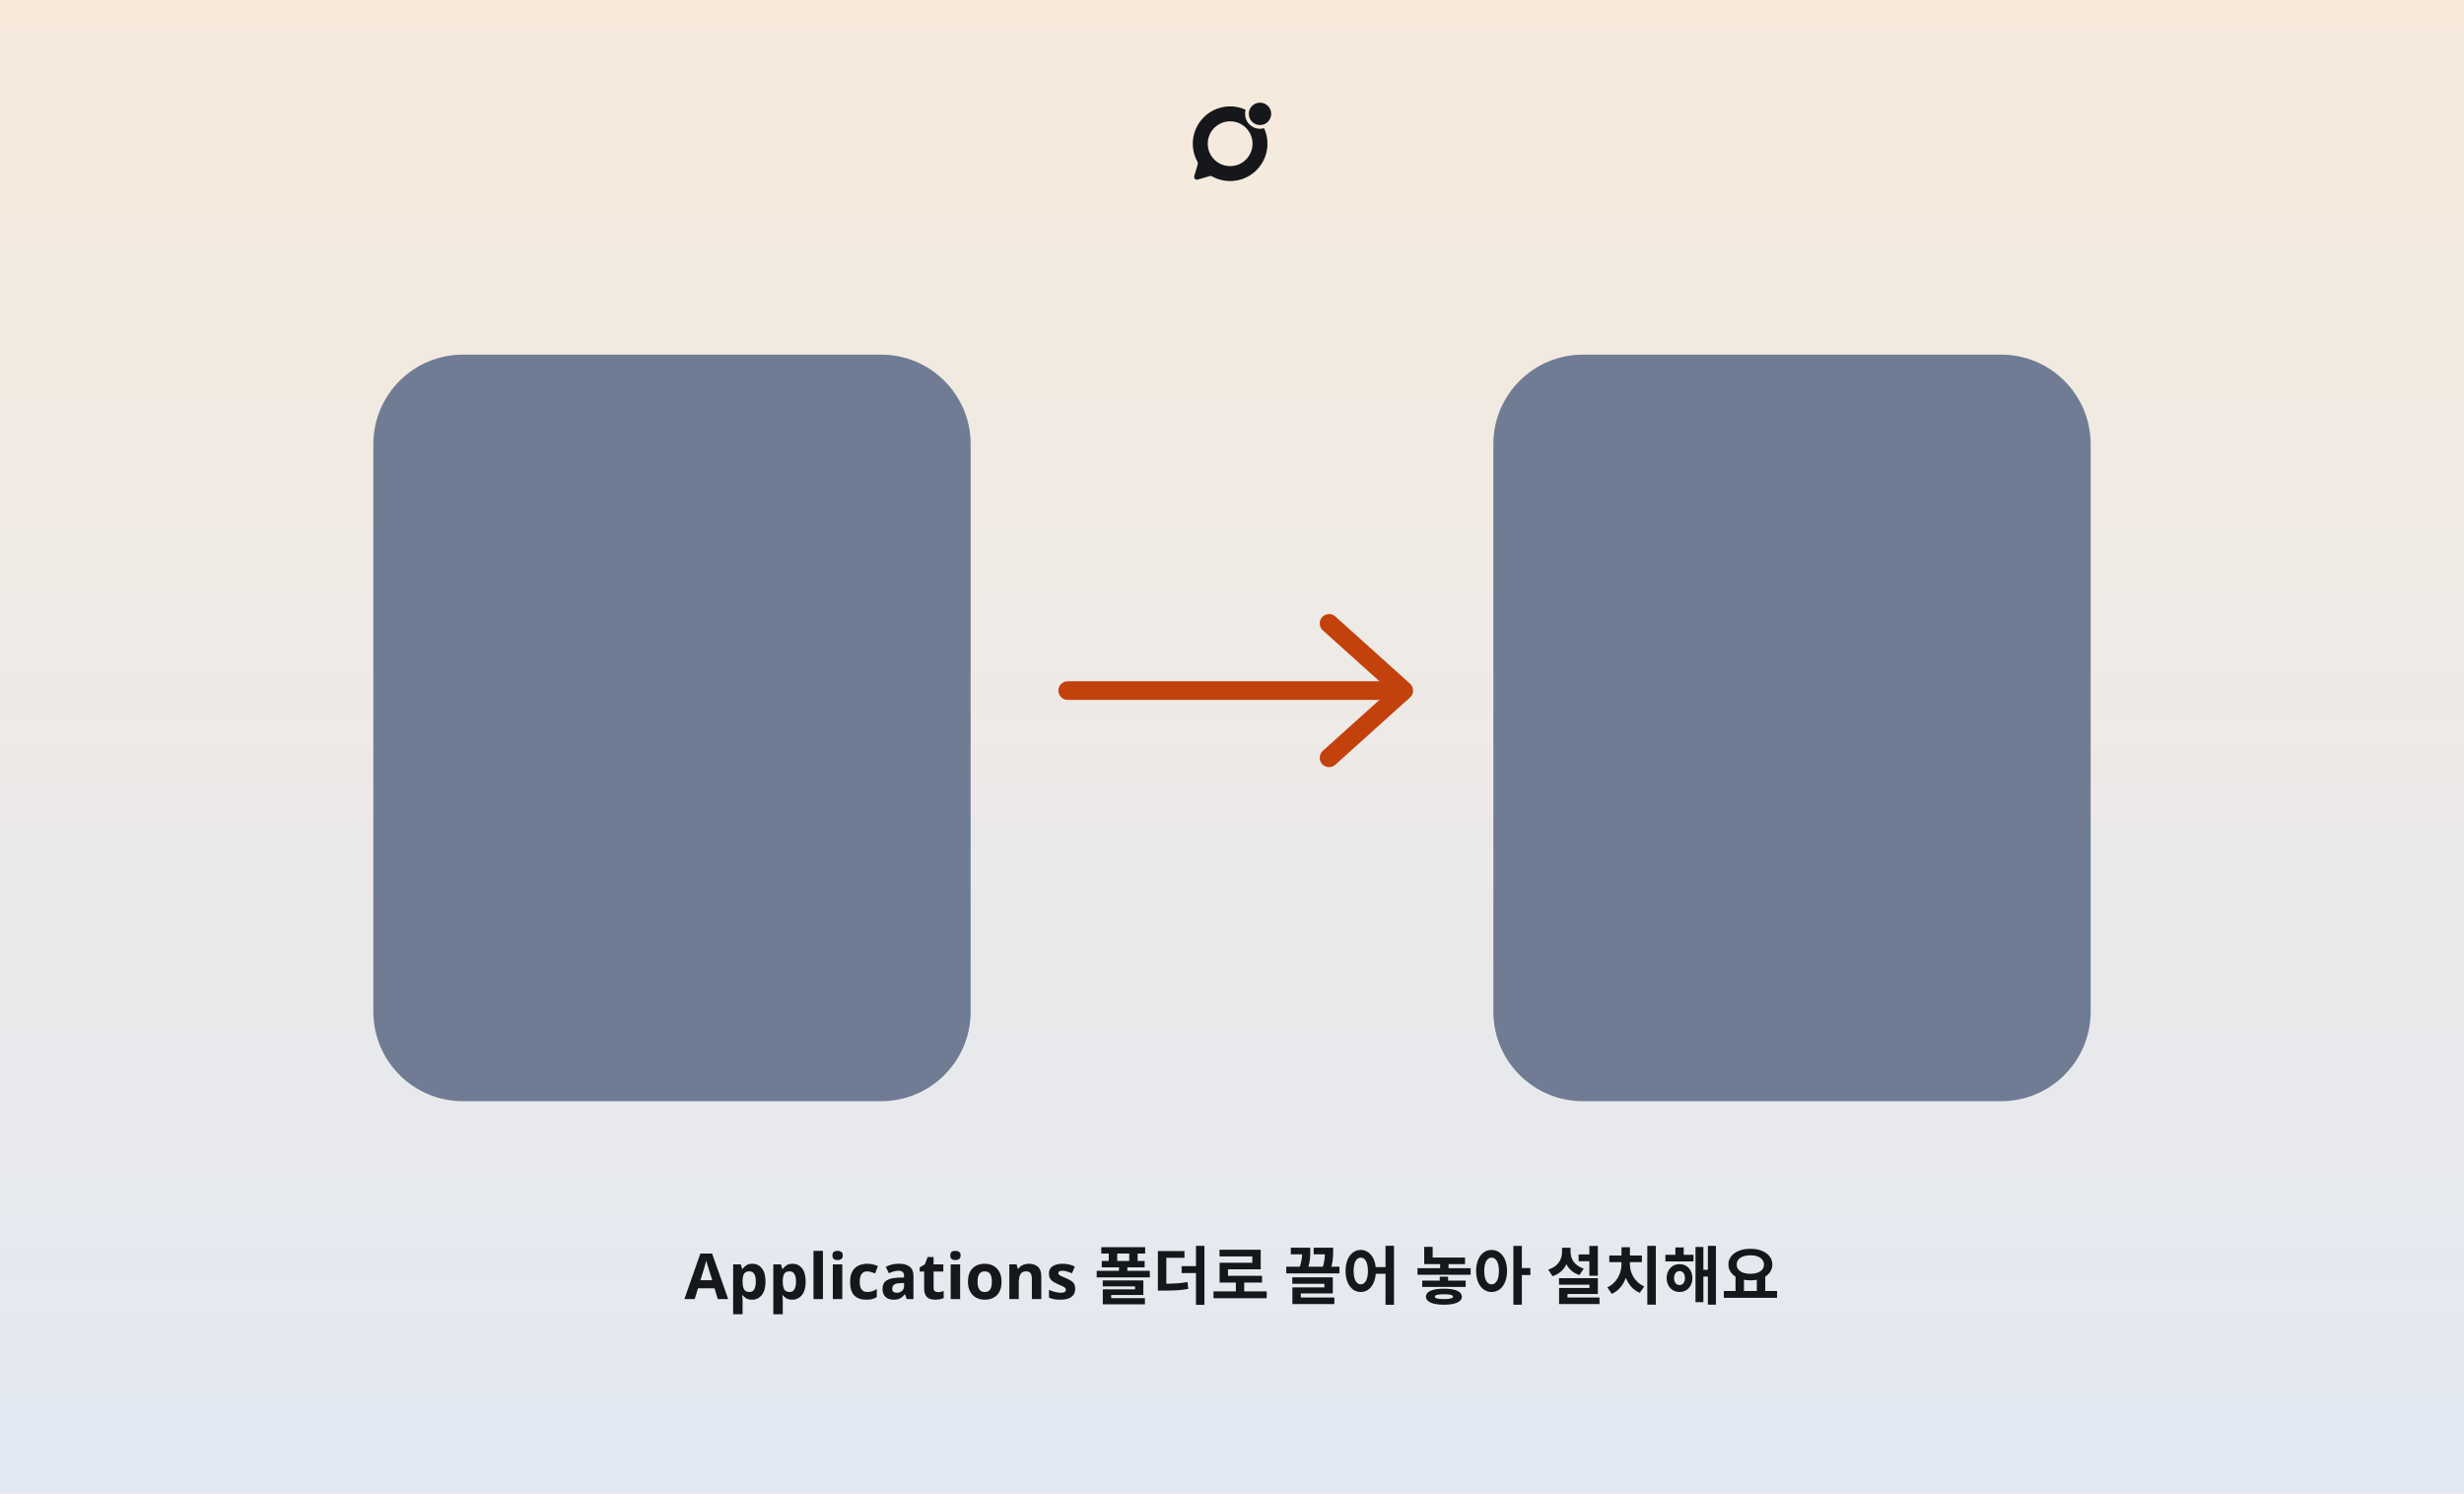
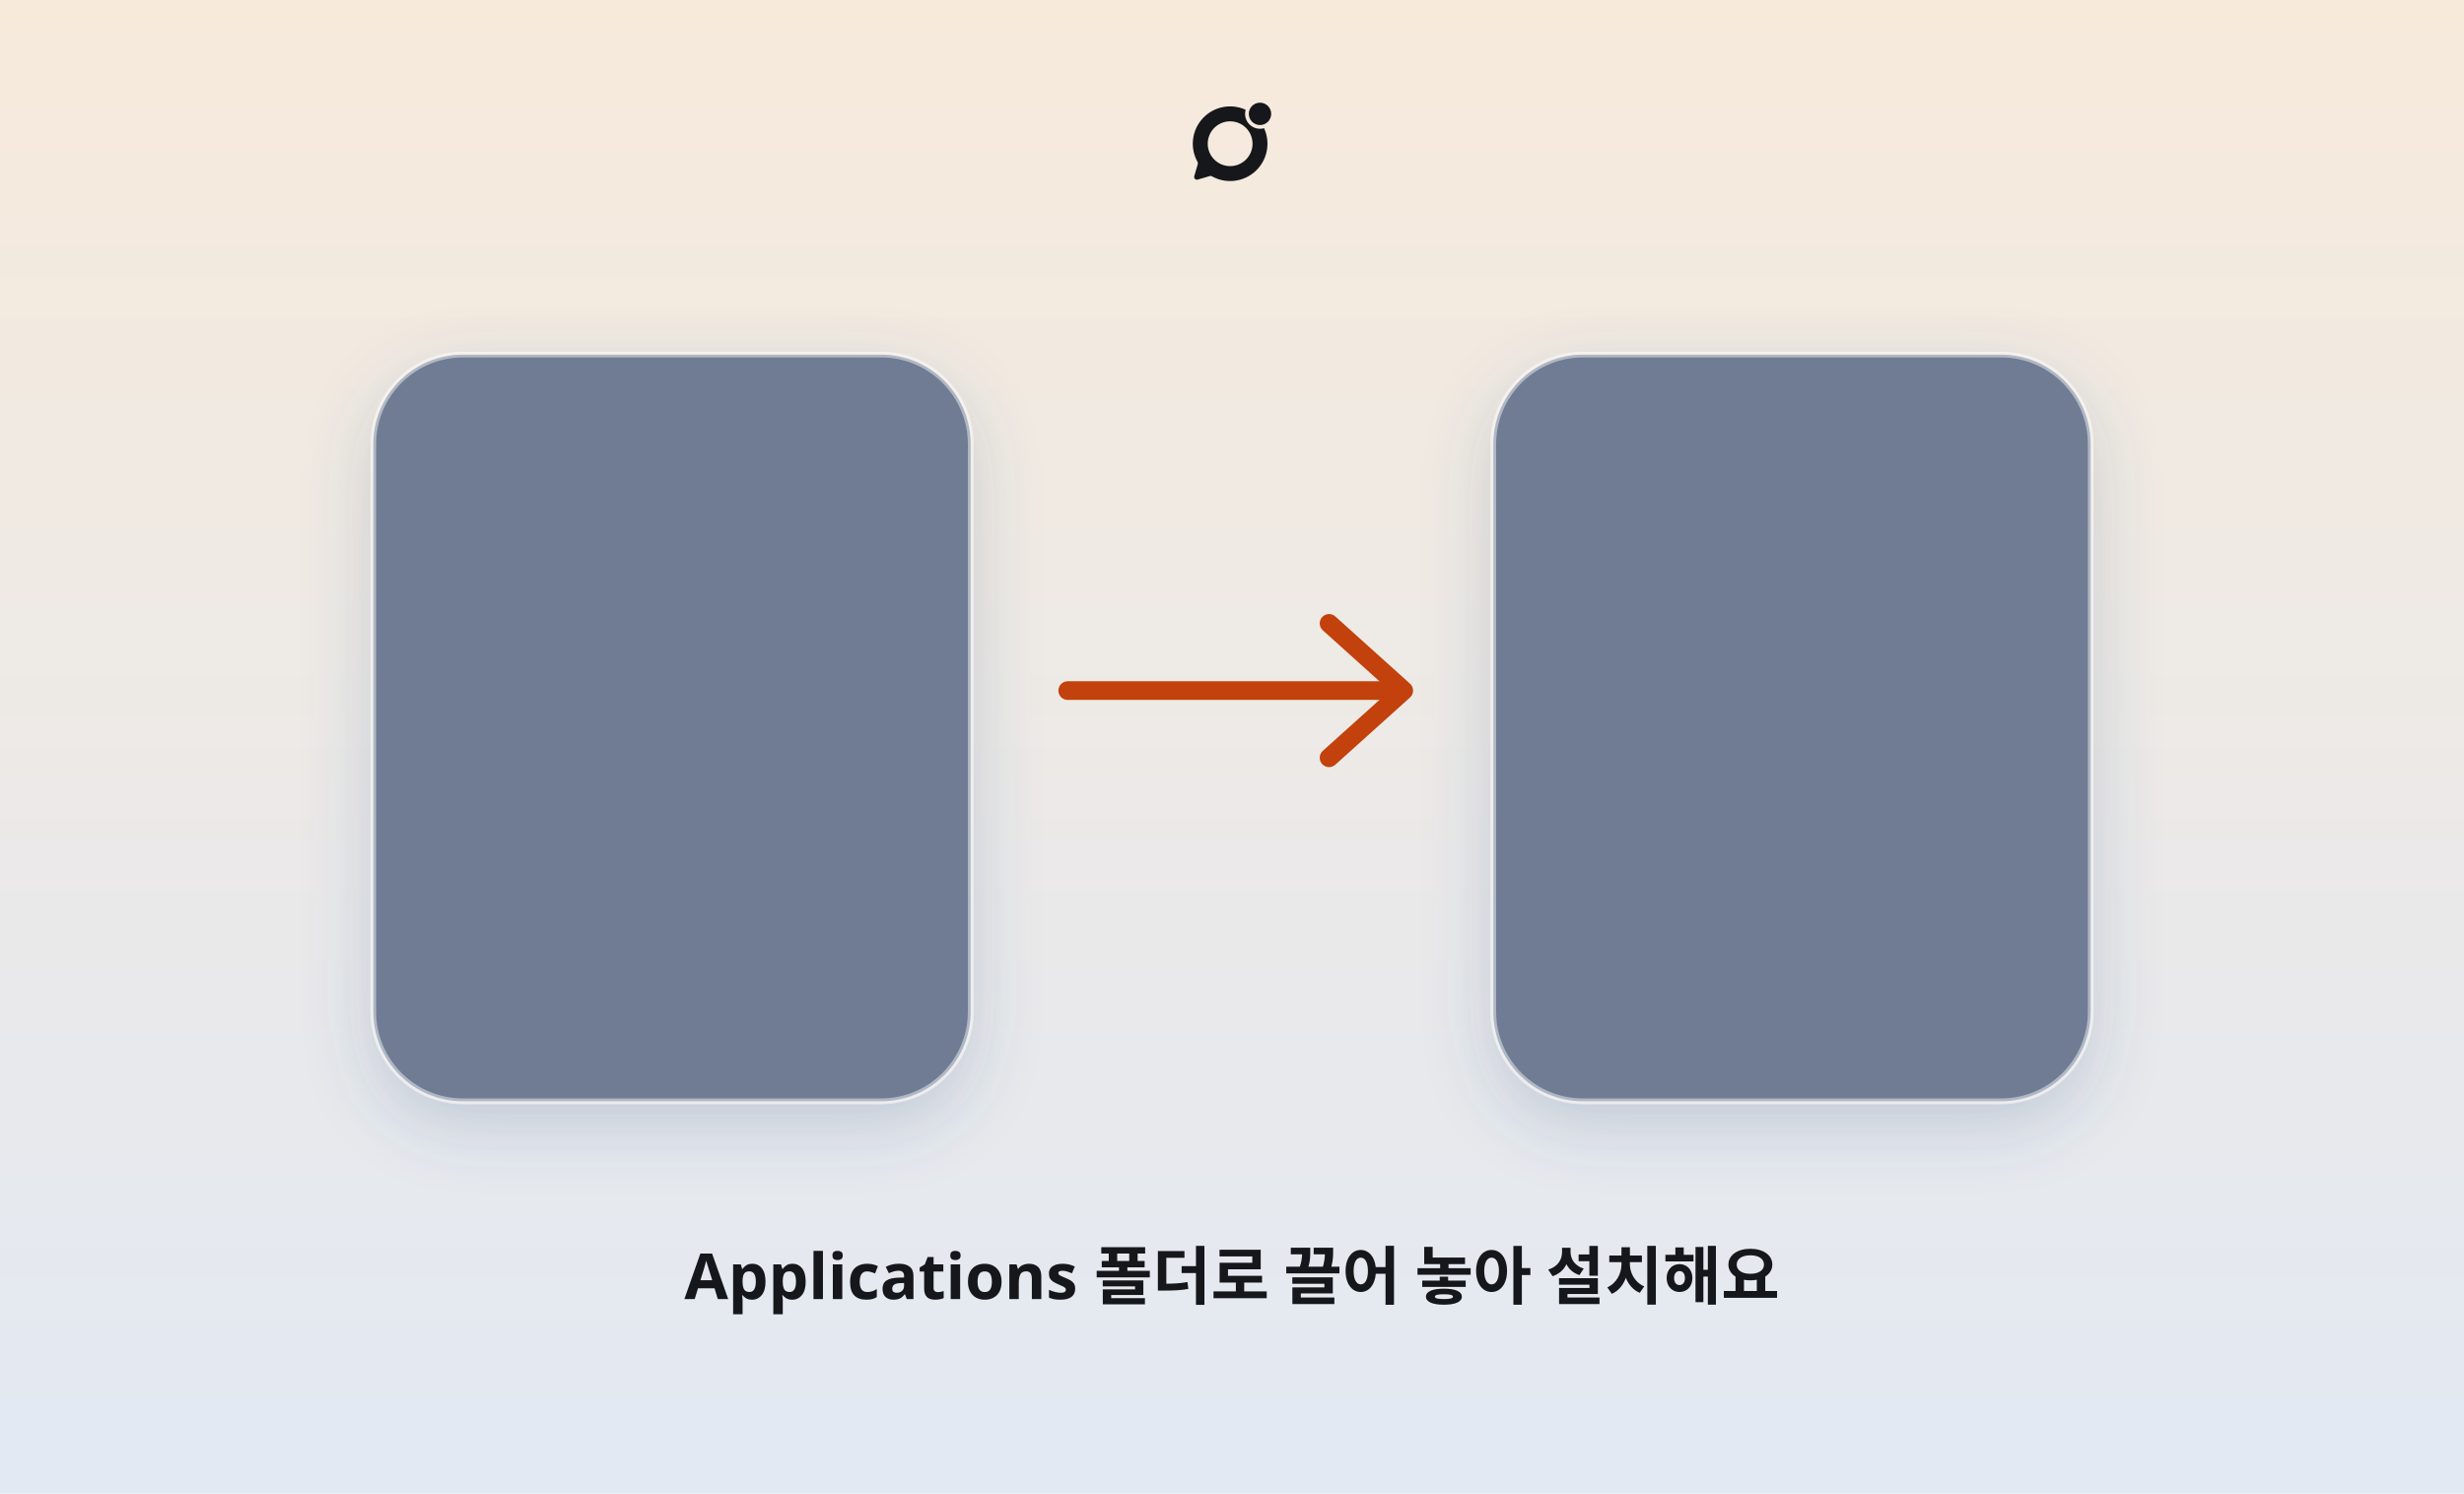
<svg xmlns="http://www.w3.org/2000/svg" viewBox="0 0 660 400" width="660" height="400">
  <defs>
    <linearGradient id="dawn" x1="0" y1="0" x2="0" y2="1">
      <stop offset="0" stop-color="#f7eadb" />
      <stop offset="1" stop-color="#e2e9f3" />
    </linearGradient>
+     <filter id="lift" x="-20%" y="-20%" width="140%" height="150%">
+       <feDropShadow dx="0" dy="6" stdDeviation="9" flood-color="#2f5b8a" flood-opacity="0.22" />
+     </filter>
  </defs>
  <rect width="660" height="400" fill="url(#dawn)" />
  <g transform="translate(314 22) scale(0.5)" fill="#16171b" fill-rule="evenodd">
    <path d="M49.19 24.69A20 20 0 0 1 21.24 50.46A1.5 1.5 0 0 0 20.08 50.33L13.64 52.22A1.5 1.5 0 0 1 11.78 50.36L13.67 43.92A1.5 1.5 0 0 0 13.54 42.76A20 20 0 0 1 39.31 14.81A8 8 0 0 0 49.19 24.69ZM43 33A12 12 0 1 0 19 33A12 12 0 1 0 43 33Z" />
    <path d="M53 17A6 6 0 1 1 41 17A6 6 0 1 1 53 17Z" />
  </g>
-   <rect x="100" y="95" width="160" height="200" rx="24" fill="#6f7c93" />
-   <rect x="400" y="95" width="160" height="200" rx="24" fill="#6f7c93" />
+   <rect x="100" y="95" width="160" height="200" rx="24" fill="#6f7c93" stroke="#ffffff" stroke-opacity="0.45" stroke-width="1.5" filter="url(#lift)" />
+   <rect x="400" y="95" width="160" height="200" rx="24" fill="#6f7c93" stroke="#ffffff" stroke-opacity="0.45" stroke-width="1.5" filter="url(#lift)" />
  <g stroke="#c2410c" stroke-width="5" stroke-linecap="round" stroke-linejoin="round" fill="none">
    <path d="M286 185 H374" />
    <path d="M356 167 L376 185 L356 203" />
  </g>
  <text x="330" y="348" text-anchor="middle" font-family="Apple SD Gothic Neo, AppleSDGothicNeo, sans-serif" font-size="17" font-weight="600" fill="#16171b">Applications 폴더로 끌어 놓아 설치해요</text>
</svg>
